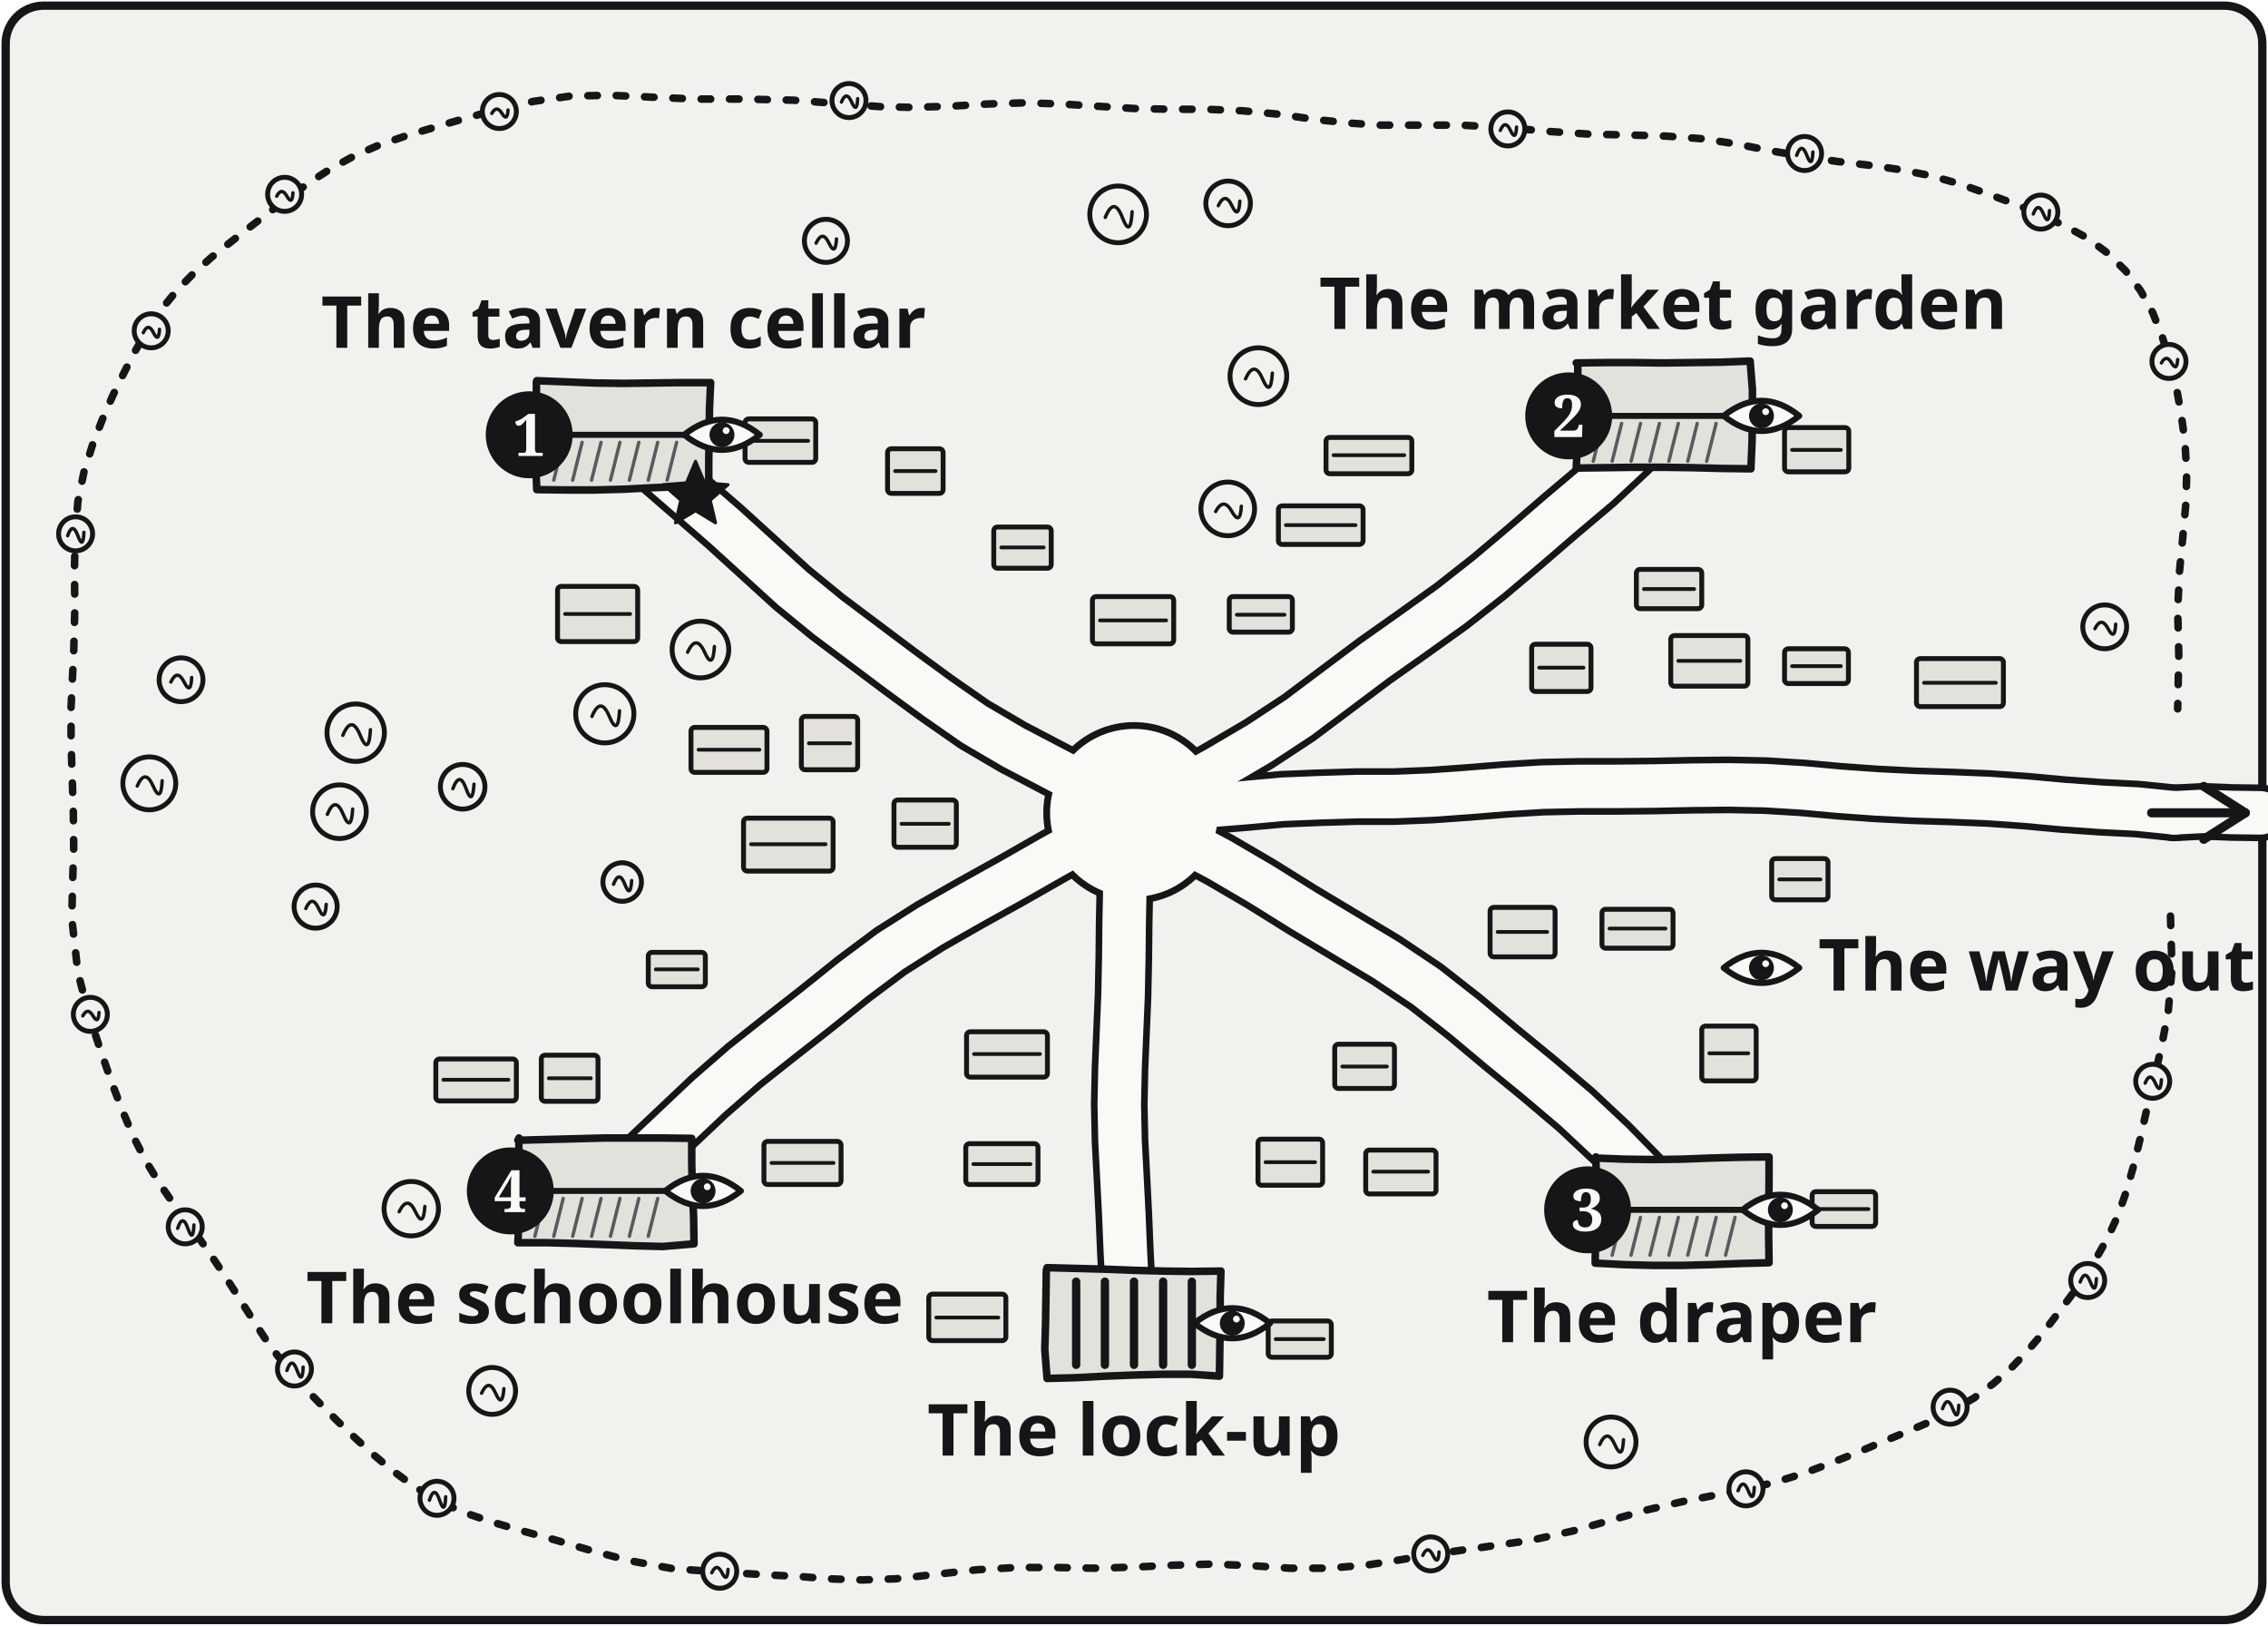
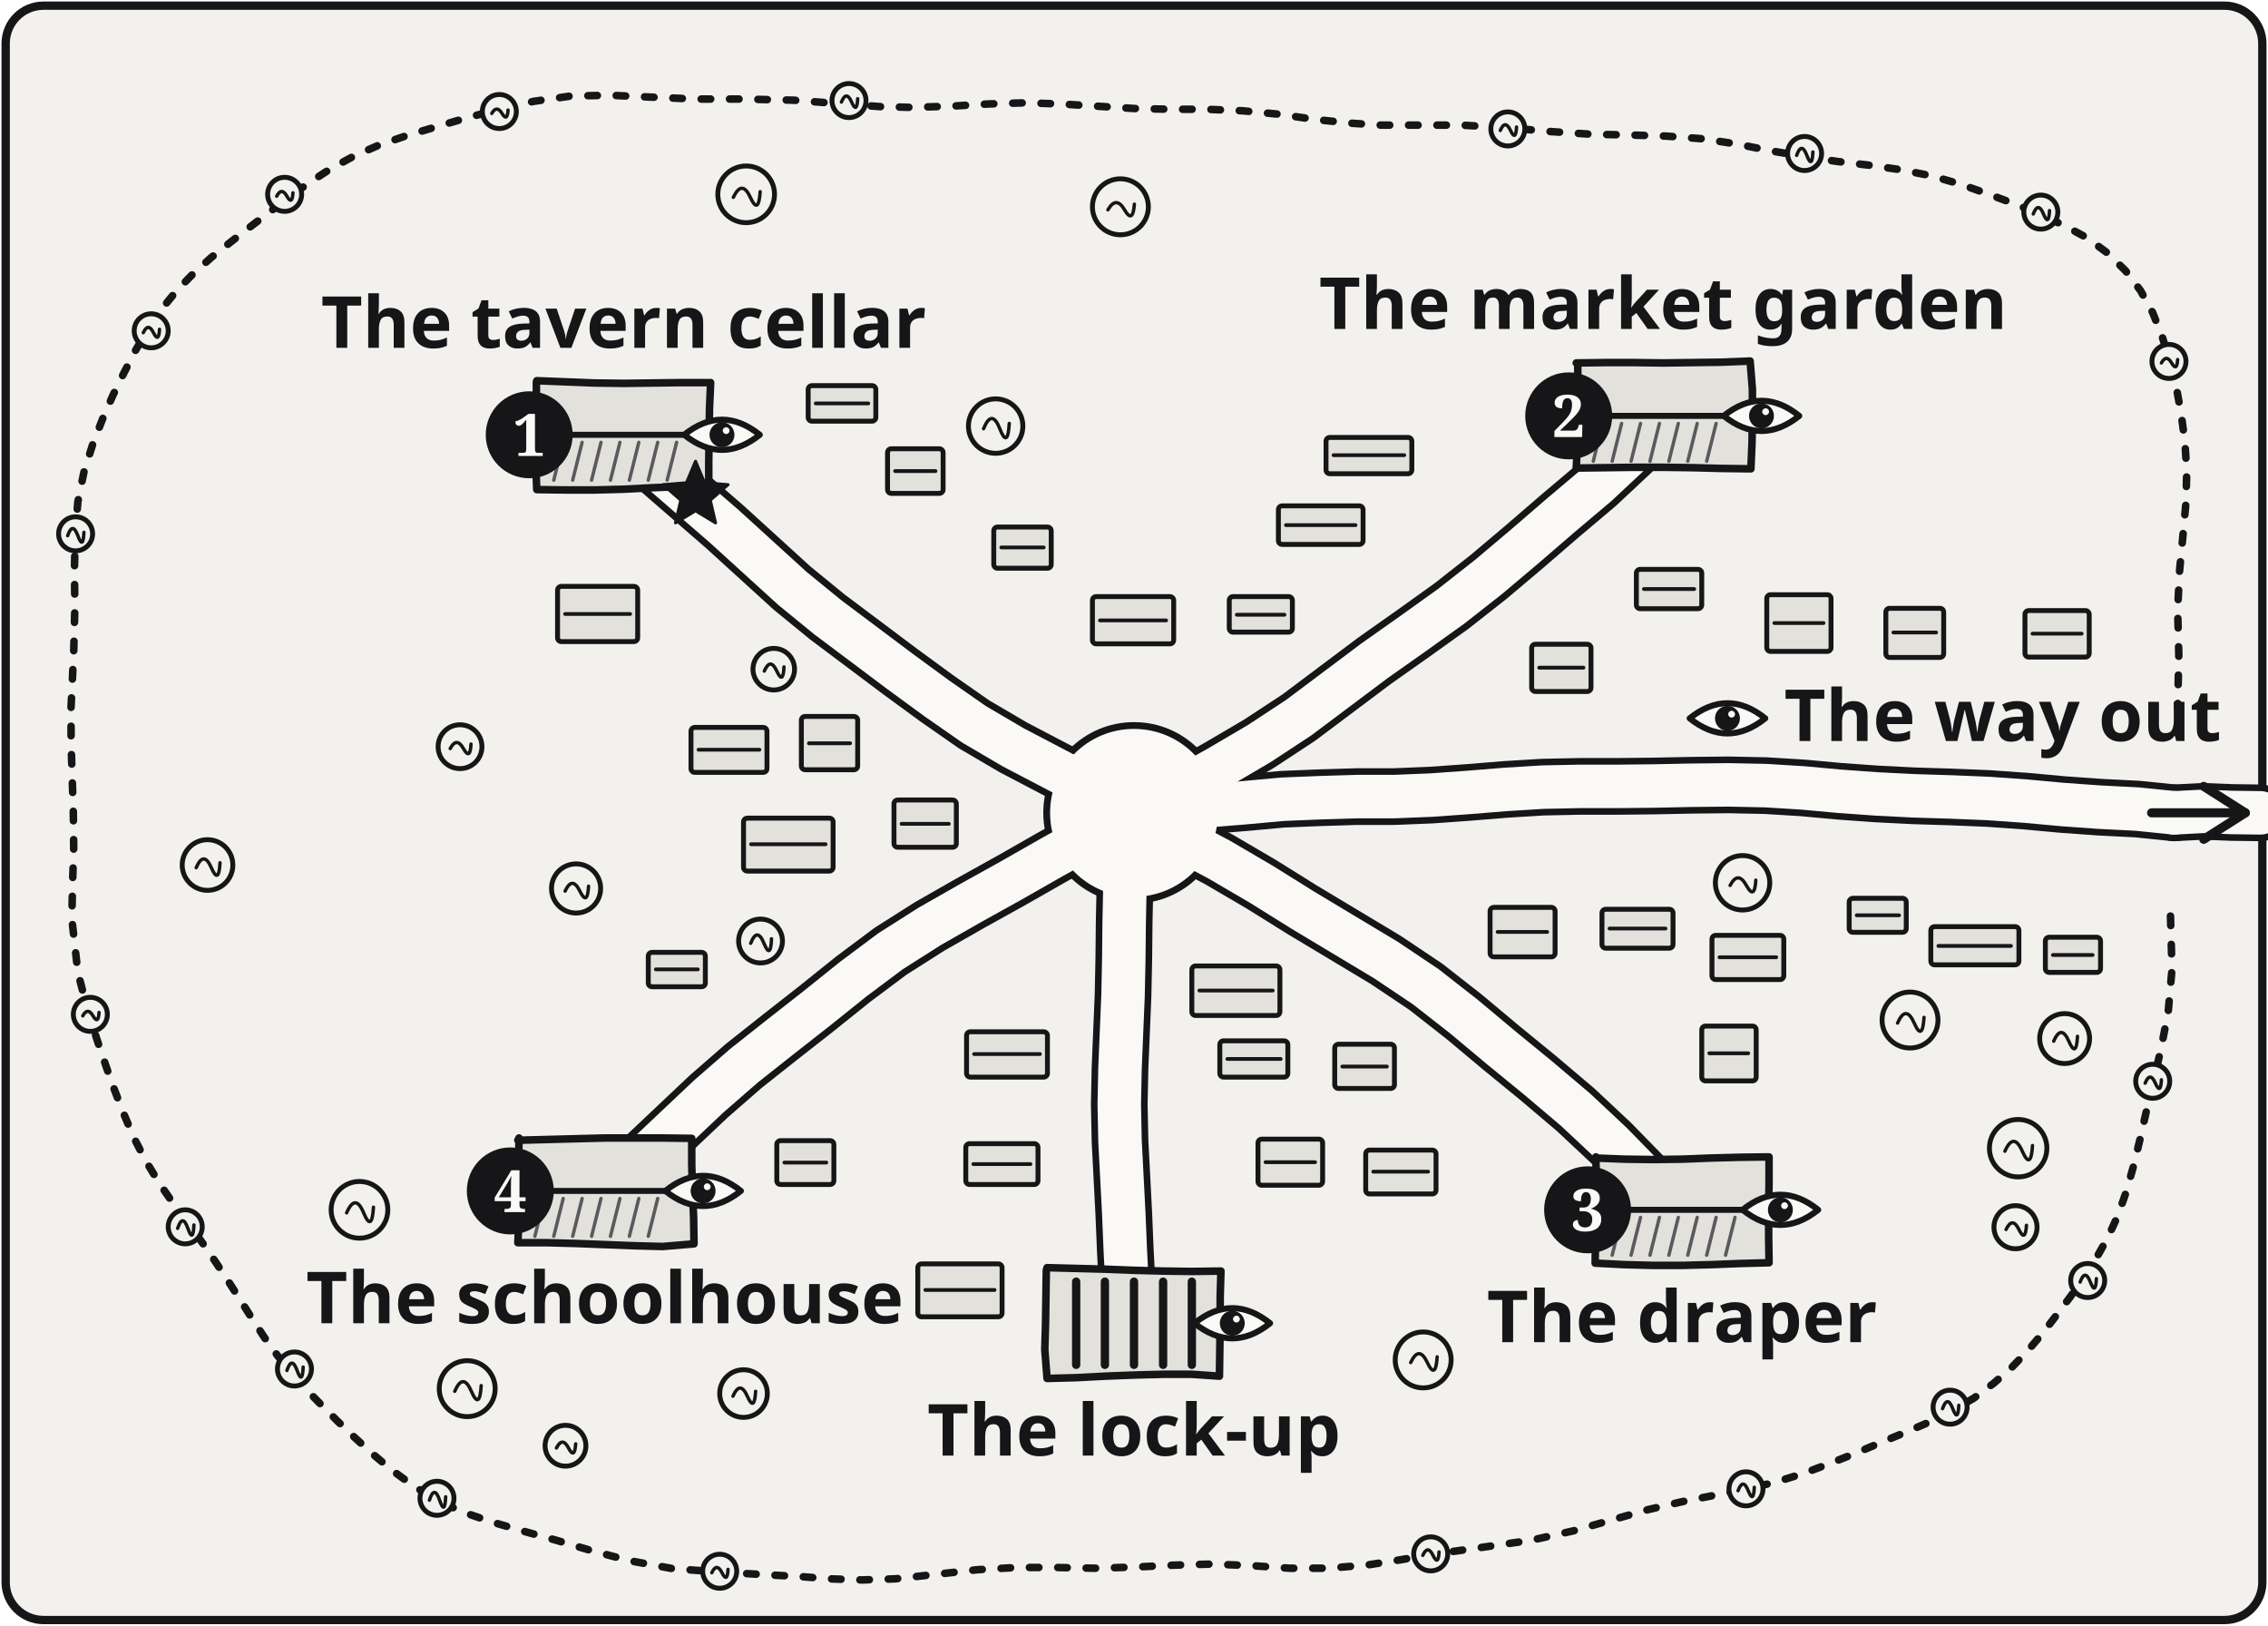
<svg xmlns="http://www.w3.org/2000/svg" viewBox="0 0 600 430" role="img" aria-labelledby="map-puddlecombe-title">
  <rect x="1.5" y="1.5" width="597" height="427" rx="10" fill="#f2f1ee" stroke="#161618" stroke-width="2.2" />
  <path d="M574.2 242.3 L574.6 256.4 L573.6 267.6 L571.7 277.4 L569.7 286 L567.8 294 L566.1 301.5 L564.4 308.5 L562.5 315.2 L560.3 321.5 L557.6 327.4 L554.5 332.9 L551.2 338.1 L547.7 343 L544.1 347.8 L540.4 352.6 L536.5 357.2 L532.2 361.7 L527.4 365.9 L522.2 369.8 L516.5 373.1 L510.5 376.1 L504.2 378.8 L497.7 381.5 L491.1 384.3 L484.3 387 L477.2 389.7 L469.8 392 L461.9 393.9 L453.6 395.5 L445 397.2 L436 399.3 L426.5 402 L416.3 404.9 L405.1 407.4 L392.6 409.2 L378.5 411.2 L370.3 412.6 L362 413.9 L351.6 414.8 L341.2 414.8 L330.8 414.1 L320.5 413.7 L310.3 414 L300 414.5 L289.6 414.8 L279.2 414.6 L268.9 414.6 L258.5 415.2 L247.7 416.4 L236.9 417.6 L228.1 417.9 L219.3 417.6 L211.7 417 L204 416.6 L190.3 415.8 L177.9 414.9 L166.5 412.8 L156.3 410.1 L146.8 407.3 L138.1 404.9 L129.9 402.5 L122.3 399.9 L115.4 396.7 L109.2 392.9 L103.6 388.8 L98.5 384.5 L93.8 380.2 L89.3 375.9 L85 371.6 L80.8 367.3 L76.9 362.9 L73.3 358.4 L69.9 353.7 L66.7 348.8 L63.6 343.9 L60.4 338.9 L57.1 333.9 L53.6 328.8 L50 323.8 L46.1 318.7 L42.3 313.2 L38.7 307.3 L35.4 300.9 L32.4 293.8 L29.5 286.2 L26.6 277.8 L23.5 268.4 L20.6 257.2 L19 243 L19.2 233.6 L19.5 224.3 L19.4 215 L19.1 205.7 L18.8 196.3 L18.8 187 L19.5 172.4 L19.8 160.7 L19.7 150.5 L19.9 141.2 L20.6 132.7 L22.2 124.9 L24.5 117.6 L27.1 110.9 L29.9 104.5 L32.9 98.4 L35.9 92.6 L39.2 87 L42.8 81.7 L46.8 76.8 L51.2 72.3 L55.9 68.1 L60.8 64.2 L65.8 60.3 L70.9 56.4 L76 52.5 L81.4 48.6 L87.2 44.8 L93.4 41.4 L100.2 38.4 L107.5 35.9 L115.2 33.6 L123.4 31.2 L132 28.9 L141.2 26.8 L151 25.4 L161.4 25.2 L172.5 25.7 L184.1 26.2 L196.5 26.2 L209.9 26.5 L224.5 27.6 L232.8 28.2 L241.1 28.4 L251.3 28.1 L261.4 27.5 L271.1 27.2 L280.7 27.5 L290.4 28.1 L300 28.7 L309.6 28.9 L319.1 28.9 L328.7 29.3 L338.2 30.2 L347.9 31.6 L357.6 32.6 L365.3 33.1 L373.2 33.1 L386.7 33.1 L398.9 33.8 L410.2 34.8 L420.8 35.5 L431 35.7 L440.8 36 L450.3 36.7 L459.5 38.1 L468.5 39.9 L477.3 41.4 L486 42.7 L494.5 43.7 L502.9 44.9 L510.9 46.5 L518.6 48.7 L525.9 51.3 L532.9 53.9 L539.6 56.7 L546 59.6 L552.1 62.9 L557.5 66.9 L562.3 71.6 L566.3 76.9 L569.5 82.7 L572 89 L574 95.5 L575.7 102.2 L577 109.3 L578 116.7 L578.5 124.6 L578.3 132.9 L577.5 141.6 L576.6 151 L576.1 161.4 L576.4 173.1 L576.1 187.5" fill="none" stroke="#161618" stroke-width="2" stroke-dasharray="2.5 5" stroke-linecap="round" />
  <circle cx="569.5" cy="286" r="4.5" fill="#f2f1ee" stroke="#161618" stroke-width="1.3" />
  <path d="M567.5 286.5 q1.3 -3.2 2.7 0 t1.6 -0.9" fill="none" stroke="#161618" stroke-width="0.9" stroke-linecap="round" />
  <circle cx="552.3" cy="338.7" r="4.5" fill="#f2f1ee" stroke="#161618" stroke-width="1.3" />
  <path d="M550.3 339.1 q1.3 -3.6 2.7 0 t1.6 -0.9" fill="none" stroke="#161618" stroke-width="0.9" stroke-linecap="round" />
  <circle cx="515.9" cy="372.2" r="4.5" fill="#f2f1ee" stroke="#161618" stroke-width="1.3" />
  <path d="M513.9 372.6 q1.3 -3.7 2.7 0 t1.6 -0.9" fill="none" stroke="#161618" stroke-width="0.9" stroke-linecap="round" />
  <circle cx="461.9" cy="393.8" r="4.5" fill="#f2f1ee" stroke="#161618" stroke-width="1.3" />
  <path d="M459.8 394.3 q1.3 -3.5 2.7 0 t1.6 -0.9" fill="none" stroke="#161618" stroke-width="0.9" stroke-linecap="round" />
  <circle cx="378.5" cy="411" r="4.5" fill="#f2f1ee" stroke="#161618" stroke-width="1.3" />
  <path d="M376.4 411.4 q1.3 -2.9 2.7 0 t1.6 -0.9" fill="none" stroke="#161618" stroke-width="0.9" stroke-linecap="round" />
  <circle cx="190.4" cy="415.6" r="4.5" fill="#f2f1ee" stroke="#161618" stroke-width="1.3" />
  <path d="M188.3 416 q1.3 -2.8 2.7 0 t1.6 -0.9" fill="none" stroke="#161618" stroke-width="0.9" stroke-linecap="round" />
  <circle cx="115.6" cy="396.3" r="4.5" fill="#f2f1ee" stroke="#161618" stroke-width="1.3" />
  <path d="M113.6 396.8 q1.3 -4.1 2.7 0 t1.6 -0.9" fill="none" stroke="#161618" stroke-width="0.9" stroke-linecap="round" />
  <circle cx="77.9" cy="362.1" r="4.5" fill="#f2f1ee" stroke="#161618" stroke-width="1.3" />
  <path d="M75.9 362.5 q1.3 -3.9 2.7 0 t1.6 -0.9" fill="none" stroke="#161618" stroke-width="0.9" stroke-linecap="round" />
  <circle cx="49" cy="324.5" r="4.5" fill="#f2f1ee" stroke="#161618" stroke-width="1.3" />
  <path d="M47 324.9 q1.3 -4 2.7 0 t1.6 -0.9" fill="none" stroke="#161618" stroke-width="0.9" stroke-linecap="round" />
  <circle cx="23.9" cy="268.3" r="4.5" fill="#f2f1ee" stroke="#161618" stroke-width="1.3" />
  <path d="M21.9 268.7 q1.3 -2.4 2.7 0 t1.6 -0.9" fill="none" stroke="#161618" stroke-width="0.9" stroke-linecap="round" />
  <circle cx="20" cy="141.2" r="4.5" fill="#f2f1ee" stroke="#161618" stroke-width="1.3" />
  <path d="M17.9 141.7 q1.3 -3.8 2.7 0 t1.6 -0.9" fill="none" stroke="#161618" stroke-width="0.9" stroke-linecap="round" />
  <circle cx="40" cy="87.5" r="4.5" fill="#f2f1ee" stroke="#161618" stroke-width="1.3" />
  <path d="M37.9 88 q1.3 -2.8 2.7 0 t1.6 -0.9" fill="none" stroke="#161618" stroke-width="0.9" stroke-linecap="round" />
  <circle cx="75.3" cy="51.4" r="4.5" fill="#f2f1ee" stroke="#161618" stroke-width="1.3" />
  <path d="M73.2 51.9 q1.3 -2.5 2.7 0 t1.6 -0.9" fill="none" stroke="#161618" stroke-width="0.9" stroke-linecap="round" />
  <circle cx="132.1" cy="29.5" r="4.5" fill="#f2f1ee" stroke="#161618" stroke-width="1.3" />
  <path d="M130.1 30 q1.3 -2.3 2.7 0 t1.6 -0.9" fill="none" stroke="#161618" stroke-width="0.9" stroke-linecap="round" />
  <circle cx="224.6" cy="26.6" r="4.5" fill="#f2f1ee" stroke="#161618" stroke-width="1.3" />
  <path d="M222.6 27 q1.3 -3.2 2.7 0 t1.6 -0.9" fill="none" stroke="#161618" stroke-width="0.9" stroke-linecap="round" />
  <circle cx="398.9" cy="34.1" r="4.5" fill="#f2f1ee" stroke="#161618" stroke-width="1.3" />
  <path d="M396.9 34.5 q1.3 -3 2.7 0 t1.6 -0.9" fill="none" stroke="#161618" stroke-width="0.9" stroke-linecap="round" />
  <circle cx="477.4" cy="40.6" r="4.5" fill="#f2f1ee" stroke="#161618" stroke-width="1.3" />
  <path d="M475.3 41.1 q1.3 -3.7 2.7 0 t1.6 -0.9" fill="none" stroke="#161618" stroke-width="0.9" stroke-linecap="round" />
  <circle cx="539.9" cy="56.1" r="4.5" fill="#f2f1ee" stroke="#161618" stroke-width="1.3" />
  <path d="M537.9 56.6 q1.3 -3.4 2.7 0 t1.6 -0.9" fill="none" stroke="#161618" stroke-width="0.9" stroke-linecap="round" />
  <circle cx="573.8" cy="95.6" r="4.5" fill="#f2f1ee" stroke="#161618" stroke-width="1.3" />
  <path d="M571.8 96 q1.3 -2.4 2.7 0 t1.6 -0.9" fill="none" stroke="#161618" stroke-width="0.9" stroke-linecap="round" />
  <path d="M300 215 L289.5 208.9 L278.8 203.3 L268.1 197.7 L257.7 191.6 L247.8 184.7 L238.1 177.6 L228.5 170.4 L218.9 163.2 L209.6 155.6 L200.7 147.5 L191.8 139.4 L182.7 131.5 L173.6 123.6 L165 115" fill="none" stroke="#161618" stroke-width="15" stroke-linecap="round" stroke-linejoin="round" />
  <path d="M300 215 L311.2 209.2 L322.2 203.1 L333.1 196.7 L343.6 189.8 L353.6 182.3 L363.6 174.8 L373.8 167.6 L384 160.3 L393.8 152.6 L403.4 144.5 L412.9 136.3 L422.5 128.2 L431.7 119.6 L440 110" fill="none" stroke="#161618" stroke-width="15" stroke-linecap="round" stroke-linejoin="round" />
  <path d="M300 215 L311.3 221.4 L322.6 227.4 L333.7 233.9 L344.6 240.7 L355.6 247.3 L366.6 253.9 L377.2 261 L387.3 268.9 L397.1 277.1 L407 285.2 L416.8 293.5 L426.2 302.3 L435.2 311.5 L445 320" fill="none" stroke="#161618" stroke-width="15" stroke-linecap="round" stroke-linejoin="round" />
  <path d="M300 215 L289 220.8 L278.2 226.8 L267.5 232.9 L256.7 238.9 L246 245 L235.6 251.6 L225.7 259 L216.1 266.7 L206.4 274.3 L196.8 281.9 L187.5 290 L178.5 298.5 L169.5 307 L160 315" fill="none" stroke="#161618" stroke-width="15" stroke-linecap="round" stroke-linejoin="round" />
  <path d="M300 215 L298.4 224.6 L297.6 234.3 L297.4 243.9 L297.3 253.6 L297.1 263.3 L296.7 272.9 L296.3 282.5 L296.1 292.1 L296.3 301.8 L296.8 311.4 L297.3 321.1 L297.7 330.7 L298.2 340.4 L300 350" fill="none" stroke="#161618" stroke-width="15" stroke-linecap="round" stroke-linejoin="round" />
  <path d="M300 215 L309.8 213.8 L319.6 213.1 L329.5 212.3 L339.3 211.4 L349.1 211 L359 210.7 L368.8 210.7 L378.7 210.3 L388.5 209.6 L398.3 208.8 L408.1 208.2 L417.9 208 L427.8 208 L437.6 207.9 L447.4 207.7 L457.3 207.6 L467.1 207.8 L476.9 208.4 L486.7 209.3 L496.5 210 L506.4 210.5 L516.2 210.8 L526 211.2 L535.9 211.9 L545.7 212.8 L555.5 213.5 L565.4 214 L575.2 215" fill="none" stroke="#161618" stroke-width="15" stroke-linecap="round" stroke-linejoin="round" />
  <path d="M575.2 215 L582.8 214.6 L590.4 214.9 L598 215" fill="none" stroke="#161618" stroke-width="15" stroke-linecap="round" />
  <circle cx="300" cy="215" r="24" fill="#161618" />
  <path d="M300 215 L289.5 208.9 L278.8 203.3 L268.1 197.7 L257.7 191.6 L247.8 184.7 L238.1 177.6 L228.5 170.4 L218.9 163.2 L209.6 155.6 L200.7 147.5 L191.8 139.4 L182.7 131.5 L173.6 123.6 L165 115" fill="none" stroke="#faf9f6" stroke-width="11.5" stroke-linecap="round" stroke-linejoin="round" />
  <path d="M300 215 L311.2 209.2 L322.2 203.1 L333.1 196.7 L343.6 189.8 L353.6 182.3 L363.6 174.8 L373.8 167.6 L384 160.3 L393.8 152.6 L403.4 144.5 L412.9 136.3 L422.5 128.2 L431.7 119.6 L440 110" fill="none" stroke="#faf9f6" stroke-width="11.5" stroke-linecap="round" stroke-linejoin="round" />
  <path d="M300 215 L311.3 221.4 L322.6 227.4 L333.7 233.9 L344.6 240.7 L355.6 247.3 L366.6 253.9 L377.2 261 L387.3 268.9 L397.1 277.1 L407 285.2 L416.8 293.5 L426.2 302.3 L435.2 311.5 L445 320" fill="none" stroke="#faf9f6" stroke-width="11.5" stroke-linecap="round" stroke-linejoin="round" />
  <path d="M300 215 L289 220.8 L278.2 226.8 L267.5 232.9 L256.7 238.9 L246 245 L235.6 251.6 L225.7 259 L216.1 266.7 L206.4 274.3 L196.8 281.9 L187.5 290 L178.5 298.5 L169.5 307 L160 315" fill="none" stroke="#faf9f6" stroke-width="11.5" stroke-linecap="round" stroke-linejoin="round" />
  <path d="M300 215 L298.4 224.6 L297.6 234.3 L297.4 243.9 L297.3 253.6 L297.1 263.3 L296.7 272.9 L296.3 282.5 L296.1 292.1 L296.3 301.8 L296.8 311.4 L297.3 321.1 L297.7 330.7 L298.2 340.4 L300 350" fill="none" stroke="#faf9f6" stroke-width="11.5" stroke-linecap="round" stroke-linejoin="round" />
  <path d="M300 215 L309.8 213.8 L319.6 213.1 L329.5 212.3 L339.3 211.4 L349.1 211 L359 210.7 L368.8 210.7 L378.7 210.3 L388.5 209.6 L398.3 208.8 L408.1 208.2 L417.9 208 L427.8 208 L437.6 207.9 L447.4 207.7 L457.3 207.6 L467.1 207.8 L476.9 208.4 L486.7 209.3 L496.5 210 L506.4 210.5 L516.2 210.8 L526 211.2 L535.9 211.9 L545.7 212.8 L555.5 213.5 L565.4 214 L575.2 215" fill="none" stroke="#faf9f6" stroke-width="11.5" stroke-linecap="round" stroke-linejoin="round" />
  <path d="M575.2 215 L582.8 214.6 L590.4 214.9 L598 215" fill="none" stroke="#faf9f6" stroke-width="11.5" stroke-linecap="round" />
  <circle cx="300" cy="215" r="22.2" fill="#faf9f6" />
  <rect x="147.5" y="155.1" width="21.2" height="14.6" rx="1" fill="#e3e1dc" stroke="#161618" stroke-width="1.3" />
  <path d="M149.5 162.4 L166.7 162.4" stroke="#161618" stroke-width="1" stroke-linecap="round" />
-   <rect x="143.2" y="279.1" width="15" height="12.2" rx="1" fill="#e3e1dc" stroke="#161618" stroke-width="1.3" />
-   <path d="M145.2 285.2 L156.3 285.2" stroke="#161618" stroke-width="1" stroke-linecap="round" />
  <rect x="338.2" y="133.8" width="22.4" height="10.2" rx="1" fill="#e3e1dc" stroke="#161618" stroke-width="1.3" />
  <path d="M340.2 138.9 L358.6 138.9" stroke="#161618" stroke-width="1" stroke-linecap="round" />
+   <rect x="541.1" y="247.9" width="14.6" height="9.3" rx="1" fill="#e3e1dc" stroke="#161618" stroke-width="1.3" />
+   <path d="M543.1 252.6 L553.6 252.6" stroke="#161618" stroke-width="1" stroke-linecap="round" />
  <rect x="255.5" y="302.5" width="19.1" height="10.8" rx="1" fill="#e3e1dc" stroke="#161618" stroke-width="1.3" />
  <path d="M257.5 307.9 L272.6 307.9" stroke="#161618" stroke-width="1" stroke-linecap="round" />
  <rect x="234.8" y="118.7" width="14.7" height="11.8" rx="1" fill="#e3e1dc" stroke="#161618" stroke-width="1.3" />
  <path d="M236.8 124.6 L247.5 124.6" stroke="#161618" stroke-width="1" stroke-linecap="round" />
  <rect x="171.5" y="251.9" width="15.1" height="9.1" rx="1" fill="#e3e1dc" stroke="#161618" stroke-width="1.3" />
  <path d="M173.5 256.4 L184.6 256.4" stroke="#161618" stroke-width="1" stroke-linecap="round" />
-   <rect x="442" y="168.1" width="20.4" height="13.4" rx="1" fill="#e3e1dc" stroke="#161618" stroke-width="1.3" />
-   <path d="M444 174.8 L460.4 174.8" stroke="#161618" stroke-width="1" stroke-linecap="round" />
-   <rect x="335.5" y="349.4" width="16.7" height="9.6" rx="1" fill="#e3e1dc" stroke="#161618" stroke-width="1.3" />
-   <path d="M337.5 354.2 L350.2 354.2" stroke="#161618" stroke-width="1" stroke-linecap="round" />
  <rect x="423.8" y="240.5" width="18.8" height="10.3" rx="1" fill="#e3e1dc" stroke="#161618" stroke-width="1.3" />
  <path d="M425.8 245.6 L440.6 245.6" stroke="#161618" stroke-width="1" stroke-linecap="round" />
  <rect x="432.9" y="150.6" width="17.3" height="10.4" rx="1" fill="#e3e1dc" stroke="#161618" stroke-width="1.3" />
  <path d="M434.9 155.8 L448.2 155.8" stroke="#161618" stroke-width="1" stroke-linecap="round" />
-   <rect x="507" y="174.2" width="23" height="12.7" rx="1" fill="#e3e1dc" stroke="#161618" stroke-width="1.3" />
-   <path d="M509 180.6 L528 180.6" stroke="#161618" stroke-width="1" stroke-linecap="round" />
  <rect x="405.2" y="170.4" width="15.7" height="12.5" rx="1" fill="#e3e1dc" stroke="#161618" stroke-width="1.3" />
  <path d="M407.2 176.6 L418.9 176.6" stroke="#161618" stroke-width="1" stroke-linecap="round" />
  <rect x="196.7" y="216.4" width="23.7" height="14" rx="1" fill="#e3e1dc" stroke="#161618" stroke-width="1.3" />
  <path d="M198.7 223.3 L218.4 223.3" stroke="#161618" stroke-width="1" stroke-linecap="round" />
-   <rect x="245.7" y="342.3" width="20.4" height="12.3" rx="1" fill="#e3e1dc" stroke="#161618" stroke-width="1.3" />
-   <path d="M247.7 348.5 L264.1 348.5" stroke="#161618" stroke-width="1" stroke-linecap="round" />
  <rect x="361.3" y="304.2" width="18.6" height="11.6" rx="1" fill="#e3e1dc" stroke="#161618" stroke-width="1.3" />
  <path d="M363.3 309.9 L377.8 309.9" stroke="#161618" stroke-width="1" stroke-linecap="round" />
  <rect x="212" y="189.5" width="14.9" height="14.1" rx="1" fill="#e3e1dc" stroke="#161618" stroke-width="1.3" />
  <path d="M214 196.6 L224.9 196.6" stroke="#161618" stroke-width="1" stroke-linecap="round" />
  <rect x="262.9" y="139.4" width="15.2" height="10.9" rx="1" fill="#e3e1dc" stroke="#161618" stroke-width="1.3" />
  <path d="M264.9 144.8 L276.1 144.8" stroke="#161618" stroke-width="1" stroke-linecap="round" />
+   <rect x="489.2" y="237.6" width="15.1" height="9" rx="1" fill="#e3e1dc" stroke="#161618" stroke-width="1.3" />
+   <path d="M491.2 242.1 L502.4 242.1" stroke="#161618" stroke-width="1" stroke-linecap="round" />
+   <rect x="498.9" y="160.9" width="15.3" height="13" rx="1" fill="#e3e1dc" stroke="#161618" stroke-width="1.3" />
+   <path d="M500.9 167.3 L512.2 167.3" stroke="#161618" stroke-width="1" stroke-linecap="round" />
  <rect x="236.5" y="211.6" width="16.5" height="12.5" rx="1" fill="#e3e1dc" stroke="#161618" stroke-width="1.3" />
  <path d="M238.5 217.9 L251 217.9" stroke="#161618" stroke-width="1" stroke-linecap="round" />
-   <rect x="472.1" y="113.1" width="17" height="11.7" rx="1" fill="#e3e1dc" stroke="#161618" stroke-width="1.3" />
-   <path d="M474.1 119 L487 119" stroke="#161618" stroke-width="1" stroke-linecap="round" />
  <rect x="332.8" y="301.3" width="17.1" height="12.2" rx="1" fill="#e3e1dc" stroke="#161618" stroke-width="1.3" />
  <path d="M334.8 307.4 L347.9 307.4" stroke="#161618" stroke-width="1" stroke-linecap="round" />
  <rect x="394.2" y="240" width="17.2" height="13.1" rx="1" fill="#e3e1dc" stroke="#161618" stroke-width="1.3" />
  <path d="M396.2 246.5 L409.3 246.5" stroke="#161618" stroke-width="1" stroke-linecap="round" />
  <rect x="325.2" y="157.8" width="16.7" height="9.4" rx="1" fill="#e3e1dc" stroke="#161618" stroke-width="1.3" />
  <path d="M327.2 162.6 L339.8 162.6" stroke="#161618" stroke-width="1" stroke-linecap="round" />
  <rect x="353.1" y="276.2" width="15.8" height="11.7" rx="1" fill="#e3e1dc" stroke="#161618" stroke-width="1.3" />
  <path d="M355.1 282.1 L366.9 282.1" stroke="#161618" stroke-width="1" stroke-linecap="round" />
-   <rect x="202.1" y="301.9" width="20.4" height="11.4" rx="1" fill="#e3e1dc" stroke="#161618" stroke-width="1.3" />
-   <path d="M204.1 307.6 L220.5 307.6" stroke="#161618" stroke-width="1" stroke-linecap="round" />
+   <rect x="510.8" y="245.1" width="23.3" height="10.1" rx="1" fill="#e3e1dc" stroke="#161618" stroke-width="1.3" />
+   <path d="M512.8 250.2 L532 250.2" stroke="#161618" stroke-width="1" stroke-linecap="round" />
  <rect x="450.2" y="271.4" width="14.4" height="14.5" rx="1" fill="#e3e1dc" stroke="#161618" stroke-width="1.3" />
  <path d="M452.2 278.6 L462.5 278.6" stroke="#161618" stroke-width="1" stroke-linecap="round" />
-   <rect x="197.1" y="110.8" width="18.7" height="11.5" rx="1" fill="#e3e1dc" stroke="#161618" stroke-width="1.3" />
-   <path d="M199.1 116.6 L213.8 116.6" stroke="#161618" stroke-width="1" stroke-linecap="round" />
-   <rect x="472.1" y="171.6" width="16.9" height="9.2" rx="1" fill="#e3e1dc" stroke="#161618" stroke-width="1.3" />
-   <path d="M474.1 176.2 L487 176.2" stroke="#161618" stroke-width="1" stroke-linecap="round" />
-   <rect x="479.4" y="315.2" width="16.8" height="9.2" rx="1" fill="#e3e1dc" stroke="#161618" stroke-width="1.3" />
-   <path d="M481.4 319.8 L494.3 319.8" stroke="#161618" stroke-width="1" stroke-linecap="round" />
-   <rect x="468.7" y="227.1" width="14.9" height="10.9" rx="1" fill="#e3e1dc" stroke="#161618" stroke-width="1.3" />
-   <path d="M470.7 232.6 L481.6 232.6" stroke="#161618" stroke-width="1" stroke-linecap="round" />
+   <rect x="205.5" y="301.7" width="15.1" height="11.6" rx="1" fill="#e3e1dc" stroke="#161618" stroke-width="1.3" />
+   <path d="M207.5 307.5 L218.6 307.5" stroke="#161618" stroke-width="1" stroke-linecap="round" />
  <rect x="289" y="157.8" width="21.5" height="12.5" rx="1" fill="#e3e1dc" stroke="#161618" stroke-width="1.3" />
  <path d="M291 164.1 L308.5 164.1" stroke="#161618" stroke-width="1" stroke-linecap="round" />
  <rect x="255.7" y="272.9" width="21.4" height="12" rx="1" fill="#e3e1dc" stroke="#161618" stroke-width="1.3" />
  <path d="M257.7 278.8 L275.1 278.8" stroke="#161618" stroke-width="1" stroke-linecap="round" />
  <rect x="350.8" y="115.7" width="22.7" height="9.6" rx="1" fill="#e3e1dc" stroke="#161618" stroke-width="1.3" />
  <path d="M352.8 120.4 L371.5 120.4" stroke="#161618" stroke-width="1" stroke-linecap="round" />
-   <rect x="115.3" y="280.1" width="21.3" height="11.1" rx="1" fill="#e3e1dc" stroke="#161618" stroke-width="1.3" />
-   <path d="M117.3 285.6 L134.5 285.6" stroke="#161618" stroke-width="1" stroke-linecap="round" />
  <rect x="182.8" y="192.4" width="20.1" height="11.9" rx="1" fill="#e3e1dc" stroke="#161618" stroke-width="1.3" />
  <path d="M184.8 198.3 L200.9 198.3" stroke="#161618" stroke-width="1" stroke-linecap="round" />
-   <circle cx="108.8" cy="319.7" r="7.2" fill="#f2f1ee" stroke="#161618" stroke-width="1.3" />
-   <path d="M105.6 320.5 q2.2 -4.5 4.3 0 t2.5 -1.4" fill="none" stroke="#161618" stroke-width="0.9" stroke-linecap="round" />
-   <circle cx="130.2" cy="367.9" r="6.2" fill="#f2f1ee" stroke="#161618" stroke-width="1.3" />
-   <path d="M127.4 368.5 q1.9 -4.1 3.7 0 t2.2 -1.2" fill="none" stroke="#161618" stroke-width="0.9" stroke-linecap="round" />
-   <circle cx="160" cy="188.8" r="7.7" fill="#f2f1ee" stroke="#161618" stroke-width="1.3" />
-   <path d="M156.6 189.5 q2.3 -5.5 4.6 0 t2.7 -1.5" fill="none" stroke="#161618" stroke-width="0.9" stroke-linecap="round" />
-   <circle cx="89.8" cy="214.7" r="7.1" fill="#f2f1ee" stroke="#161618" stroke-width="1.3" />
-   <path d="M86.6 215.4 q2.1 -5.1 4.2 0 t2.5 -1.4" fill="none" stroke="#161618" stroke-width="0.9" stroke-linecap="round" />
-   <circle cx="324.8" cy="134.6" r="7.1" fill="#f2f1ee" stroke="#161618" stroke-width="1.3" />
-   <path d="M321.6 135.3 q2.1 -3.9 4.3 0 t2.5 -1.4" fill="none" stroke="#161618" stroke-width="0.9" stroke-linecap="round" />
-   <circle cx="185.3" cy="171.8" r="7.5" fill="#f2f1ee" stroke="#161618" stroke-width="1.3" />
-   <path d="M181.9 172.5 q2.3 -4.9 4.5 0 t2.6 -1.5" fill="none" stroke="#161618" stroke-width="0.9" stroke-linecap="round" />
-   <circle cx="39.5" cy="207.2" r="7" fill="#f2f1ee" stroke="#161618" stroke-width="1.3" />
-   <path d="M36.3 207.9 q2.1 -4.8 4.2 0 t2.4 -1.4" fill="none" stroke="#161618" stroke-width="0.9" stroke-linecap="round" />
-   <circle cx="94.1" cy="193.8" r="7.6" fill="#f2f1ee" stroke="#161618" stroke-width="1.3" />
-   <path d="M90.7 194.5 q2.3 -5.6 4.6 0 t2.7 -1.5" fill="none" stroke="#161618" stroke-width="0.9" stroke-linecap="round" />
-   <circle cx="83.5" cy="239.8" r="5.7" fill="#f2f1ee" stroke="#161618" stroke-width="1.3" />
-   <path d="M80.9 240.3 q1.7 -3.8 3.4 0 t2 -1.1" fill="none" stroke="#161618" stroke-width="0.9" stroke-linecap="round" />
-   <circle cx="218.5" cy="63.7" r="5.7" fill="#f2f1ee" stroke="#161618" stroke-width="1.3" />
-   <path d="M215.9 64.3 q1.7 -3.6 3.4 0 t2 -1.1" fill="none" stroke="#161618" stroke-width="0.9" stroke-linecap="round" />
-   <circle cx="324.9" cy="53.8" r="5.9" fill="#f2f1ee" stroke="#161618" stroke-width="1.3" />
-   <path d="M322.3 54.4 q1.8 -3.8 3.6 0 t2.1 -1.2" fill="none" stroke="#161618" stroke-width="0.9" stroke-linecap="round" />
-   <circle cx="47.9" cy="179.8" r="5.8" fill="#f2f1ee" stroke="#161618" stroke-width="1.3" />
-   <path d="M45.2 180.4 q1.7 -3.6 3.5 0 t2 -1.2" fill="none" stroke="#161618" stroke-width="0.9" stroke-linecap="round" />
-   <circle cx="122.4" cy="208.1" r="5.9" fill="#f2f1ee" stroke="#161618" stroke-width="1.3" />
-   <path d="M119.8 208.6 q1.8 -4.8 3.5 0 t2.1 -1.2" fill="none" stroke="#161618" stroke-width="0.9" stroke-linecap="round" />
-   <circle cx="295.8" cy="56.7" r="7.5" fill="#f2f1ee" stroke="#161618" stroke-width="1.3" />
-   <path d="M292.4 57.5 q2.3 -5.7 4.5 0 t2.6 -1.5" fill="none" stroke="#161618" stroke-width="0.9" stroke-linecap="round" />
-   <circle cx="332.9" cy="99.5" r="7.5" fill="#f2f1ee" stroke="#161618" stroke-width="1.3" />
-   <path d="M329.5 100.2 q2.3 -5.1 4.5 0 t2.6 -1.5" fill="none" stroke="#161618" stroke-width="0.9" stroke-linecap="round" />
-   <circle cx="426.2" cy="381.4" r="6.6" fill="#f2f1ee" stroke="#161618" stroke-width="1.3" />
-   <path d="M423.2 382.1 q2 -4.5 4 0 t2.3 -1.3" fill="none" stroke="#161618" stroke-width="0.9" stroke-linecap="round" />
-   <circle cx="556.8" cy="165.8" r="5.8" fill="#f2f1ee" stroke="#161618" stroke-width="1.3" />
-   <path d="M554.2 166.3 q1.7 -3.4 3.5 0 t2 -1.2" fill="none" stroke="#161618" stroke-width="0.9" stroke-linecap="round" />
-   <circle cx="164.6" cy="233.3" r="5.1" fill="#f2f1ee" stroke="#161618" stroke-width="1.3" />
-   <path d="M162.3 233.9 q1.5 -3.9 3 0 t1.8 -1" fill="none" stroke="#161618" stroke-width="0.9" stroke-linecap="round" />
+   <rect x="452.9" y="247.4" width="19" height="11.7" rx="1" fill="#e3e1dc" stroke="#161618" stroke-width="1.3" />
+   <path d="M454.9 253.2 L469.9 253.2" stroke="#161618" stroke-width="1" stroke-linecap="round" />
+   <rect x="242.8" y="334.3" width="22.3" height="14" rx="1" fill="#e3e1dc" stroke="#161618" stroke-width="1.3" />
+   <path d="M244.8 341.2 L263.1 341.2" stroke="#161618" stroke-width="1" stroke-linecap="round" />
+   <rect x="213.8" y="102" width="17.9" height="9.4" rx="1" fill="#e3e1dc" stroke="#161618" stroke-width="1.3" />
+   <path d="M215.8 106.7 L229.7 106.7" stroke="#161618" stroke-width="1" stroke-linecap="round" />
+   <rect x="467.4" y="157.3" width="17" height="15" rx="1" fill="#e3e1dc" stroke="#161618" stroke-width="1.3" />
+   <path d="M469.4 164.8 L482.4 164.8" stroke="#161618" stroke-width="1" stroke-linecap="round" />
+   <rect x="322.7" y="275.3" width="18" height="9.6" rx="1" fill="#e3e1dc" stroke="#161618" stroke-width="1.3" />
+   <path d="M324.7 280.1 L338.8 280.1" stroke="#161618" stroke-width="1" stroke-linecap="round" />
+   <rect x="535.7" y="161.5" width="17" height="12.3" rx="1" fill="#e3e1dc" stroke="#161618" stroke-width="1.3" />
+   <path d="M537.7 167.6 L550.7 167.6" stroke="#161618" stroke-width="1" stroke-linecap="round" />
+   <rect x="315.3" y="255.5" width="23.3" height="13.1" rx="1" fill="#e3e1dc" stroke="#161618" stroke-width="1.3" />
+   <path d="M317.3 262 L336.7 262" stroke="#161618" stroke-width="1" stroke-linecap="round" />
+   <circle cx="123.6" cy="367.3" r="7.4" fill="#f2f1ee" stroke="#161618" stroke-width="1.3" />
+   <path d="M120.3 368 q2.2 -5.1 4.4 0 t2.6 -1.5" fill="none" stroke="#161618" stroke-width="0.9" stroke-linecap="round" />
+   <circle cx="533.2" cy="324.6" r="5.7" fill="#f2f1ee" stroke="#161618" stroke-width="1.3" />
+   <path d="M530.7 325.2 q1.7 -3.5 3.4 0 t2 -1.1" fill="none" stroke="#161618" stroke-width="0.9" stroke-linecap="round" />
+   <circle cx="461" cy="233.5" r="7.2" fill="#f2f1ee" stroke="#161618" stroke-width="1.3" />
+   <path d="M457.7 234.2 q2.1 -4 4.3 0 t2.5 -1.4" fill="none" stroke="#161618" stroke-width="0.9" stroke-linecap="round" />
+   <circle cx="197.4" cy="51.4" r="7.5" fill="#f2f1ee" stroke="#161618" stroke-width="1.3" />
+   <path d="M194 52.2 q2.3 -4.8 4.5 0 t2.6 -1.5" fill="none" stroke="#161618" stroke-width="0.9" stroke-linecap="round" />
+   <circle cx="296.4" cy="54.7" r="7.4" fill="#f2f1ee" stroke="#161618" stroke-width="1.3" />
+   <path d="M293.1 55.5 q2.2 -3.8 4.4 0 t2.6 -1.5" fill="none" stroke="#161618" stroke-width="0.9" stroke-linecap="round" />
+   <circle cx="152.4" cy="235" r="6.5" fill="#f2f1ee" stroke="#161618" stroke-width="1.3" />
+   <path d="M149.5 235.7 q1.9 -4.1 3.9 0 t2.3 -1.3" fill="none" stroke="#161618" stroke-width="0.9" stroke-linecap="round" />
+   <circle cx="201.2" cy="248.9" r="5.8" fill="#f2f1ee" stroke="#161618" stroke-width="1.3" />
+   <path d="M198.6 249.5 q1.7 -4.4 3.5 0 t2 -1.2" fill="none" stroke="#161618" stroke-width="0.9" stroke-linecap="round" />
+   <circle cx="505.3" cy="269.8" r="7.4" fill="#f2f1ee" stroke="#161618" stroke-width="1.3" />
+   <path d="M502 270.6 q2.2 -5 4.4 0 t2.6 -1.5" fill="none" stroke="#161618" stroke-width="0.9" stroke-linecap="round" />
+   <circle cx="149.6" cy="382.4" r="5.4" fill="#f2f1ee" stroke="#161618" stroke-width="1.3" />
+   <path d="M147.2 383 q1.6 -3.1 3.2 0 t1.9 -1.1" fill="none" stroke="#161618" stroke-width="0.9" stroke-linecap="round" />
+   <circle cx="546.2" cy="274.7" r="6.6" fill="#f2f1ee" stroke="#161618" stroke-width="1.3" />
+   <path d="M543.3 275.4 q2 -4.6 4 0 t2.3 -1.3" fill="none" stroke="#161618" stroke-width="0.9" stroke-linecap="round" />
+   <circle cx="376.5" cy="359.7" r="7.4" fill="#f2f1ee" stroke="#161618" stroke-width="1.3" />
+   <path d="M373.2 360.4 q2.2 -4.7 4.4 0 t2.6 -1.5" fill="none" stroke="#161618" stroke-width="0.9" stroke-linecap="round" />
+   <circle cx="54.9" cy="228.8" r="6.7" fill="#f2f1ee" stroke="#161618" stroke-width="1.3" />
+   <path d="M51.9 229.5 q2 -4.6 4 0 t2.3 -1.3" fill="none" stroke="#161618" stroke-width="0.9" stroke-linecap="round" />
+   <circle cx="204.7" cy="177" r="5.5" fill="#f2f1ee" stroke="#161618" stroke-width="1.3" />
+   <path d="M202.2 177.5 q1.6 -3.7 3.3 0 t1.9 -1.1" fill="none" stroke="#161618" stroke-width="0.9" stroke-linecap="round" />
+   <circle cx="533.9" cy="303.7" r="7.6" fill="#f2f1ee" stroke="#161618" stroke-width="1.3" />
+   <path d="M530.4 304.5 q2.3 -5.2 4.6 0 t2.7 -1.5" fill="none" stroke="#161618" stroke-width="0.9" stroke-linecap="round" />
+   <circle cx="95.1" cy="320" r="7.5" fill="#f2f1ee" stroke="#161618" stroke-width="1.3" />
+   <path d="M91.7 320.8 q2.3 -5.3 4.5 0 t2.6 -1.5" fill="none" stroke="#161618" stroke-width="0.9" stroke-linecap="round" />
+   <circle cx="263.4" cy="112.7" r="7.2" fill="#f2f1ee" stroke="#161618" stroke-width="1.3" />
+   <path d="M260.2 113.4 q2.2 -5.4 4.3 0 t2.5 -1.4" fill="none" stroke="#161618" stroke-width="0.9" stroke-linecap="round" />
+   <circle cx="121.7" cy="197.5" r="5.8" fill="#f2f1ee" stroke="#161618" stroke-width="1.3" />
+   <path d="M119.1 198 q1.7 -3.2 3.5 0 t2 -1.2" fill="none" stroke="#161618" stroke-width="0.9" stroke-linecap="round" />
+   <circle cx="196.7" cy="368.6" r="6.3" fill="#f2f1ee" stroke="#161618" stroke-width="1.3" />
+   <path d="M193.9 369.3 q1.9 -4.3 3.8 0 t2.2 -1.3" fill="none" stroke="#161618" stroke-width="0.9" stroke-linecap="round" />
  <path d="M569.2 215 L594 215" stroke="#161618" stroke-width="2.4" stroke-linecap="round" />
  <path d="M583 222 L594 215 L583 208" fill="none" stroke="#161618" stroke-width="2.4" stroke-linecap="round" stroke-linejoin="round" />
  <g class="mark">
-     <g transform="translate(466 256) scale(1)">
+     <g transform="translate(457 190) scale(1)">
      <path d="M-10 0 Q0 -8 10 0 Q0 8 -10 0 Z" fill="#faf9f6" stroke="#161618" stroke-width="1.6" stroke-linejoin="round" />
      <circle r="3.3" fill="#161618" />
      <circle cx="1.1" cy="-1.1" r="0.9" fill="#faf9f6" />
    </g>
  </g>
  <path d="M142 100.7 L149.7 101 L157.3 101.3 L165 101.4 L172.7 101.3 L180.3 101.2 L188 101.2 L187.7 108 L187.6 115 L187.5 122 L187.5 129 L180.3 128.7 L172.7 129 L165 129.4 L157.3 129.6 L149.7 129.6 L142 129.5 L141.7 122 L141.8 115 L141.9 108 L141.9 101 Z" fill="#e3e1dc" stroke="#161618" stroke-width="2" stroke-linejoin="round" />
  <path d="M146 115 L184 115" stroke="#161618" stroke-width="1.6" stroke-linecap="round" />
  <path d="M149 117 L146.5 127" stroke="#5a5a5e" stroke-width="0.9" stroke-linecap="round" />
  <path d="M154 117 L151.5 127" stroke="#5a5a5e" stroke-width="0.9" stroke-linecap="round" />
  <path d="M159 117 L156.5 127" stroke="#5a5a5e" stroke-width="0.9" stroke-linecap="round" />
  <path d="M164 117 L161.5 127" stroke="#5a5a5e" stroke-width="0.9" stroke-linecap="round" />
  <path d="M169 117 L166.5 127" stroke="#5a5a5e" stroke-width="0.9" stroke-linecap="round" />
  <path d="M174 117 L171.5 127" stroke="#5a5a5e" stroke-width="0.9" stroke-linecap="round" />
  <path d="M179 117 L176.5 127" stroke="#5a5a5e" stroke-width="0.9" stroke-linecap="round" />
  <circle cx="140" cy="115" r="11.5" fill="#161618" />
  <text x="140" y="120.6" font-family="'Fraunces', Georgia, serif" font-weight="800" font-size="15.5" fill="#faf9f6" text-anchor="middle">1</text>
  <g class="mark">
    <g transform="translate(191 115) scale(1)">
      <path d="M-10 0 Q0 -8 10 0 Q0 8 -10 0 Z" fill="#faf9f6" stroke="#161618" stroke-width="1.6" stroke-linejoin="round" />
      <circle r="3.3" fill="#161618" />
      <circle cx="1.1" cy="-1.1" r="0.9" fill="#faf9f6" />
    </g>
  </g>
  <g class="mark">
    <path d="M184 122 L186.4 127.7 L192.6 128.2 L187.9 132.3 L189.3 138.3 L184 135.1 L178.7 138.3 L180.1 132.3 L175.4 128.2 L181.6 127.7 Z" fill="#161618" stroke="#161618" stroke-width="0.8" stroke-linejoin="round" />
  </g>
  <path d="M417 96 L424.7 95.9 L432.3 95.9 L440 96 L447.7 95.9 L455.3 95.8 L463 95.5 L463.6 103 L463.6 110 L463.5 117 L463.2 124 L455.3 123.9 L447.7 123.7 L440 123.6 L432.3 123.6 L424.7 123.7 L417 123.8 L417.3 117 L417.3 110 L417.4 103 L417.4 96 Z" fill="#e3e1dc" stroke="#161618" stroke-width="2" stroke-linejoin="round" />
  <path d="M421 110 L459 110" stroke="#161618" stroke-width="1.6" stroke-linecap="round" />
  <path d="M424 112 L421.5 122" stroke="#5a5a5e" stroke-width="0.9" stroke-linecap="round" />
  <path d="M429 112 L426.5 122" stroke="#5a5a5e" stroke-width="0.9" stroke-linecap="round" />
  <path d="M434 112 L431.5 122" stroke="#5a5a5e" stroke-width="0.9" stroke-linecap="round" />
  <path d="M439 112 L436.5 122" stroke="#5a5a5e" stroke-width="0.9" stroke-linecap="round" />
  <path d="M444 112 L441.5 122" stroke="#5a5a5e" stroke-width="0.9" stroke-linecap="round" />
  <path d="M449 112 L446.5 122" stroke="#5a5a5e" stroke-width="0.9" stroke-linecap="round" />
  <path d="M454 112 L451.5 122" stroke="#5a5a5e" stroke-width="0.9" stroke-linecap="round" />
  <circle cx="415" cy="110" r="11.5" fill="#161618" />
  <text x="415" y="115.6" font-family="'Fraunces', Georgia, serif" font-weight="800" font-size="15.5" fill="#faf9f6" text-anchor="middle">2</text>
  <g class="mark">
    <g transform="translate(466 110) scale(1)">
      <path d="M-10 0 Q0 -8 10 0 Q0 8 -10 0 Z" fill="#faf9f6" stroke="#161618" stroke-width="1.6" stroke-linejoin="round" />
      <circle r="3.3" fill="#161618" />
      <circle cx="1.1" cy="-1.1" r="0.9" fill="#faf9f6" />
    </g>
  </g>
  <path d="M422 306.3 L429.7 306.6 L437.3 306.7 L445 306.6 L452.7 306.3 L460.3 306.1 L468 306 L468 313 L467.9 320 L467.9 327 L468 334 L460.3 334.2 L452.7 334.5 L445 334.7 L437.3 334.7 L429.7 334.5 L422 334.1 L422.1 327 L422.3 320 L422.3 313 L422.2 306 Z" fill="#e3e1dc" stroke="#161618" stroke-width="2" stroke-linejoin="round" />
  <path d="M426 320 L464 320" stroke="#161618" stroke-width="1.6" stroke-linecap="round" />
  <path d="M429 322 L426.5 332" stroke="#5a5a5e" stroke-width="0.9" stroke-linecap="round" />
  <path d="M434 322 L431.5 332" stroke="#5a5a5e" stroke-width="0.9" stroke-linecap="round" />
  <path d="M439 322 L436.5 332" stroke="#5a5a5e" stroke-width="0.9" stroke-linecap="round" />
  <path d="M444 322 L441.5 332" stroke="#5a5a5e" stroke-width="0.9" stroke-linecap="round" />
  <path d="M449 322 L446.5 332" stroke="#5a5a5e" stroke-width="0.9" stroke-linecap="round" />
  <path d="M454 322 L451.5 332" stroke="#5a5a5e" stroke-width="0.9" stroke-linecap="round" />
  <path d="M459 322 L456.5 332" stroke="#5a5a5e" stroke-width="0.9" stroke-linecap="round" />
  <circle cx="420" cy="320" r="11.5" fill="#161618" />
  <text x="420" y="325.6" font-family="'Fraunces', Georgia, serif" font-weight="800" font-size="15.5" fill="#faf9f6" text-anchor="middle">3</text>
  <g class="mark">
    <g transform="translate(471 320) scale(1)">
      <path d="M-10 0 Q0 -8 10 0 Q0 8 -10 0 Z" fill="#faf9f6" stroke="#161618" stroke-width="1.6" stroke-linejoin="round" />
      <circle r="3.3" fill="#161618" />
      <circle cx="1.1" cy="-1.1" r="0.9" fill="#faf9f6" />
    </g>
  </g>
  <path d="M137 301.6 L144.7 301.4 L152.3 301.2 L160 301 L167.7 301 L175.3 301 L183 301.1 L183 308 L183.2 315 L183.5 322 L183.6 329 L175.3 329.7 L167.7 329.5 L160 329.2 L152.3 328.9 L144.7 328.7 L137 328.7 L137.3 322 L137.2 315 L137.2 308 L137.3 301 Z" fill="#e3e1dc" stroke="#161618" stroke-width="2" stroke-linejoin="round" />
  <path d="M141 315 L179 315" stroke="#161618" stroke-width="1.6" stroke-linecap="round" />
  <path d="M144 317 L141.5 327" stroke="#5a5a5e" stroke-width="0.9" stroke-linecap="round" />
  <path d="M149 317 L146.5 327" stroke="#5a5a5e" stroke-width="0.9" stroke-linecap="round" />
  <path d="M154 317 L151.5 327" stroke="#5a5a5e" stroke-width="0.9" stroke-linecap="round" />
  <path d="M159 317 L156.5 327" stroke="#5a5a5e" stroke-width="0.9" stroke-linecap="round" />
  <path d="M164 317 L161.5 327" stroke="#5a5a5e" stroke-width="0.9" stroke-linecap="round" />
  <path d="M169 317 L166.5 327" stroke="#5a5a5e" stroke-width="0.9" stroke-linecap="round" />
  <path d="M174 317 L171.5 327" stroke="#5a5a5e" stroke-width="0.9" stroke-linecap="round" />
  <circle cx="135" cy="315" r="11.5" fill="#161618" />
  <text x="135" y="320.6" font-family="'Fraunces', Georgia, serif" font-weight="800" font-size="15.5" fill="#faf9f6" text-anchor="middle">4</text>
  <g class="mark">
    <g transform="translate(186 315) scale(1)">
      <path d="M-10 0 Q0 -8 10 0 Q0 8 -10 0 Z" fill="#faf9f6" stroke="#161618" stroke-width="1.6" stroke-linejoin="round" />
      <circle r="3.3" fill="#161618" />
      <circle cx="1.1" cy="-1.1" r="0.9" fill="#faf9f6" />
    </g>
  </g>
  <path d="M277 335.3 L284.7 335.5 L292.3 335.7 L300 336 L307.7 336.2 L315.3 336.3 L323 336.2 L322.8 343 L322.8 350 L322.7 357 L322.6 364 L315.3 363.5 L307.7 363.5 L300 363.7 L292.3 364 L284.7 364.4 L277 364.6 L276.4 357 L276.6 350 L276.7 343 L276.8 336 Z" fill="#e3e1dc" stroke="#161618" stroke-width="2" stroke-linejoin="round" />
  <path d="M284.7 339 L284.7 361" stroke="#161618" stroke-width="2.2" stroke-linecap="round" />
  <path d="M292.3 339 L292.3 361" stroke="#161618" stroke-width="2.2" stroke-linecap="round" />
  <path d="M300 339 L300 361" stroke="#161618" stroke-width="2.2" stroke-linecap="round" />
  <path d="M307.7 339 L307.7 361" stroke="#161618" stroke-width="2.2" stroke-linecap="round" />
  <path d="M315.3 339 L315.3 361" stroke="#161618" stroke-width="2.2" stroke-linecap="round" />
  <g class="mark">
    <g transform="translate(326 350) scale(1)">
      <path d="M-10 0 Q0 -8 10 0 Q0 8 -10 0 Z" fill="#faf9f6" stroke="#161618" stroke-width="1.6" stroke-linejoin="round" />
      <circle r="3.3" fill="#161618" />
      <circle cx="1.1" cy="-1.1" r="0.9" fill="#faf9f6" />
    </g>
  </g>
-   <text class="lbl" x="481" y="262" font-family="'Alegreya Sans', 'Segoe UI', sans-serif" font-weight="700" font-size="19" fill="#161618" text-anchor="start">The way out</text>
+   <text class="lbl" x="472" y="196" font-family="'Alegreya Sans', 'Segoe UI', sans-serif" font-weight="700" font-size="19" fill="#161618" text-anchor="start">The way out</text>
  <text class="lbl" x="165" y="92" font-family="'Alegreya Sans', 'Segoe UI', sans-serif" font-weight="700" font-size="19" fill="#161618" text-anchor="middle">The tavern cellar</text>
  <text class="lbl" x="440" y="87" font-family="'Alegreya Sans', 'Segoe UI', sans-serif" font-weight="700" font-size="19" fill="#161618" text-anchor="middle">The market garden</text>
  <text class="lbl" x="445" y="355" font-family="'Alegreya Sans', 'Segoe UI', sans-serif" font-weight="700" font-size="19" fill="#161618" text-anchor="middle">The draper</text>
  <text class="lbl" x="160" y="350" font-family="'Alegreya Sans', 'Segoe UI', sans-serif" font-weight="700" font-size="19" fill="#161618" text-anchor="middle">The schoolhouse</text>
  <text class="lbl" x="300" y="385" font-family="'Alegreya Sans', 'Segoe UI', sans-serif" font-weight="700" font-size="19" fill="#161618" text-anchor="middle">The lock-up</text>
</svg>
